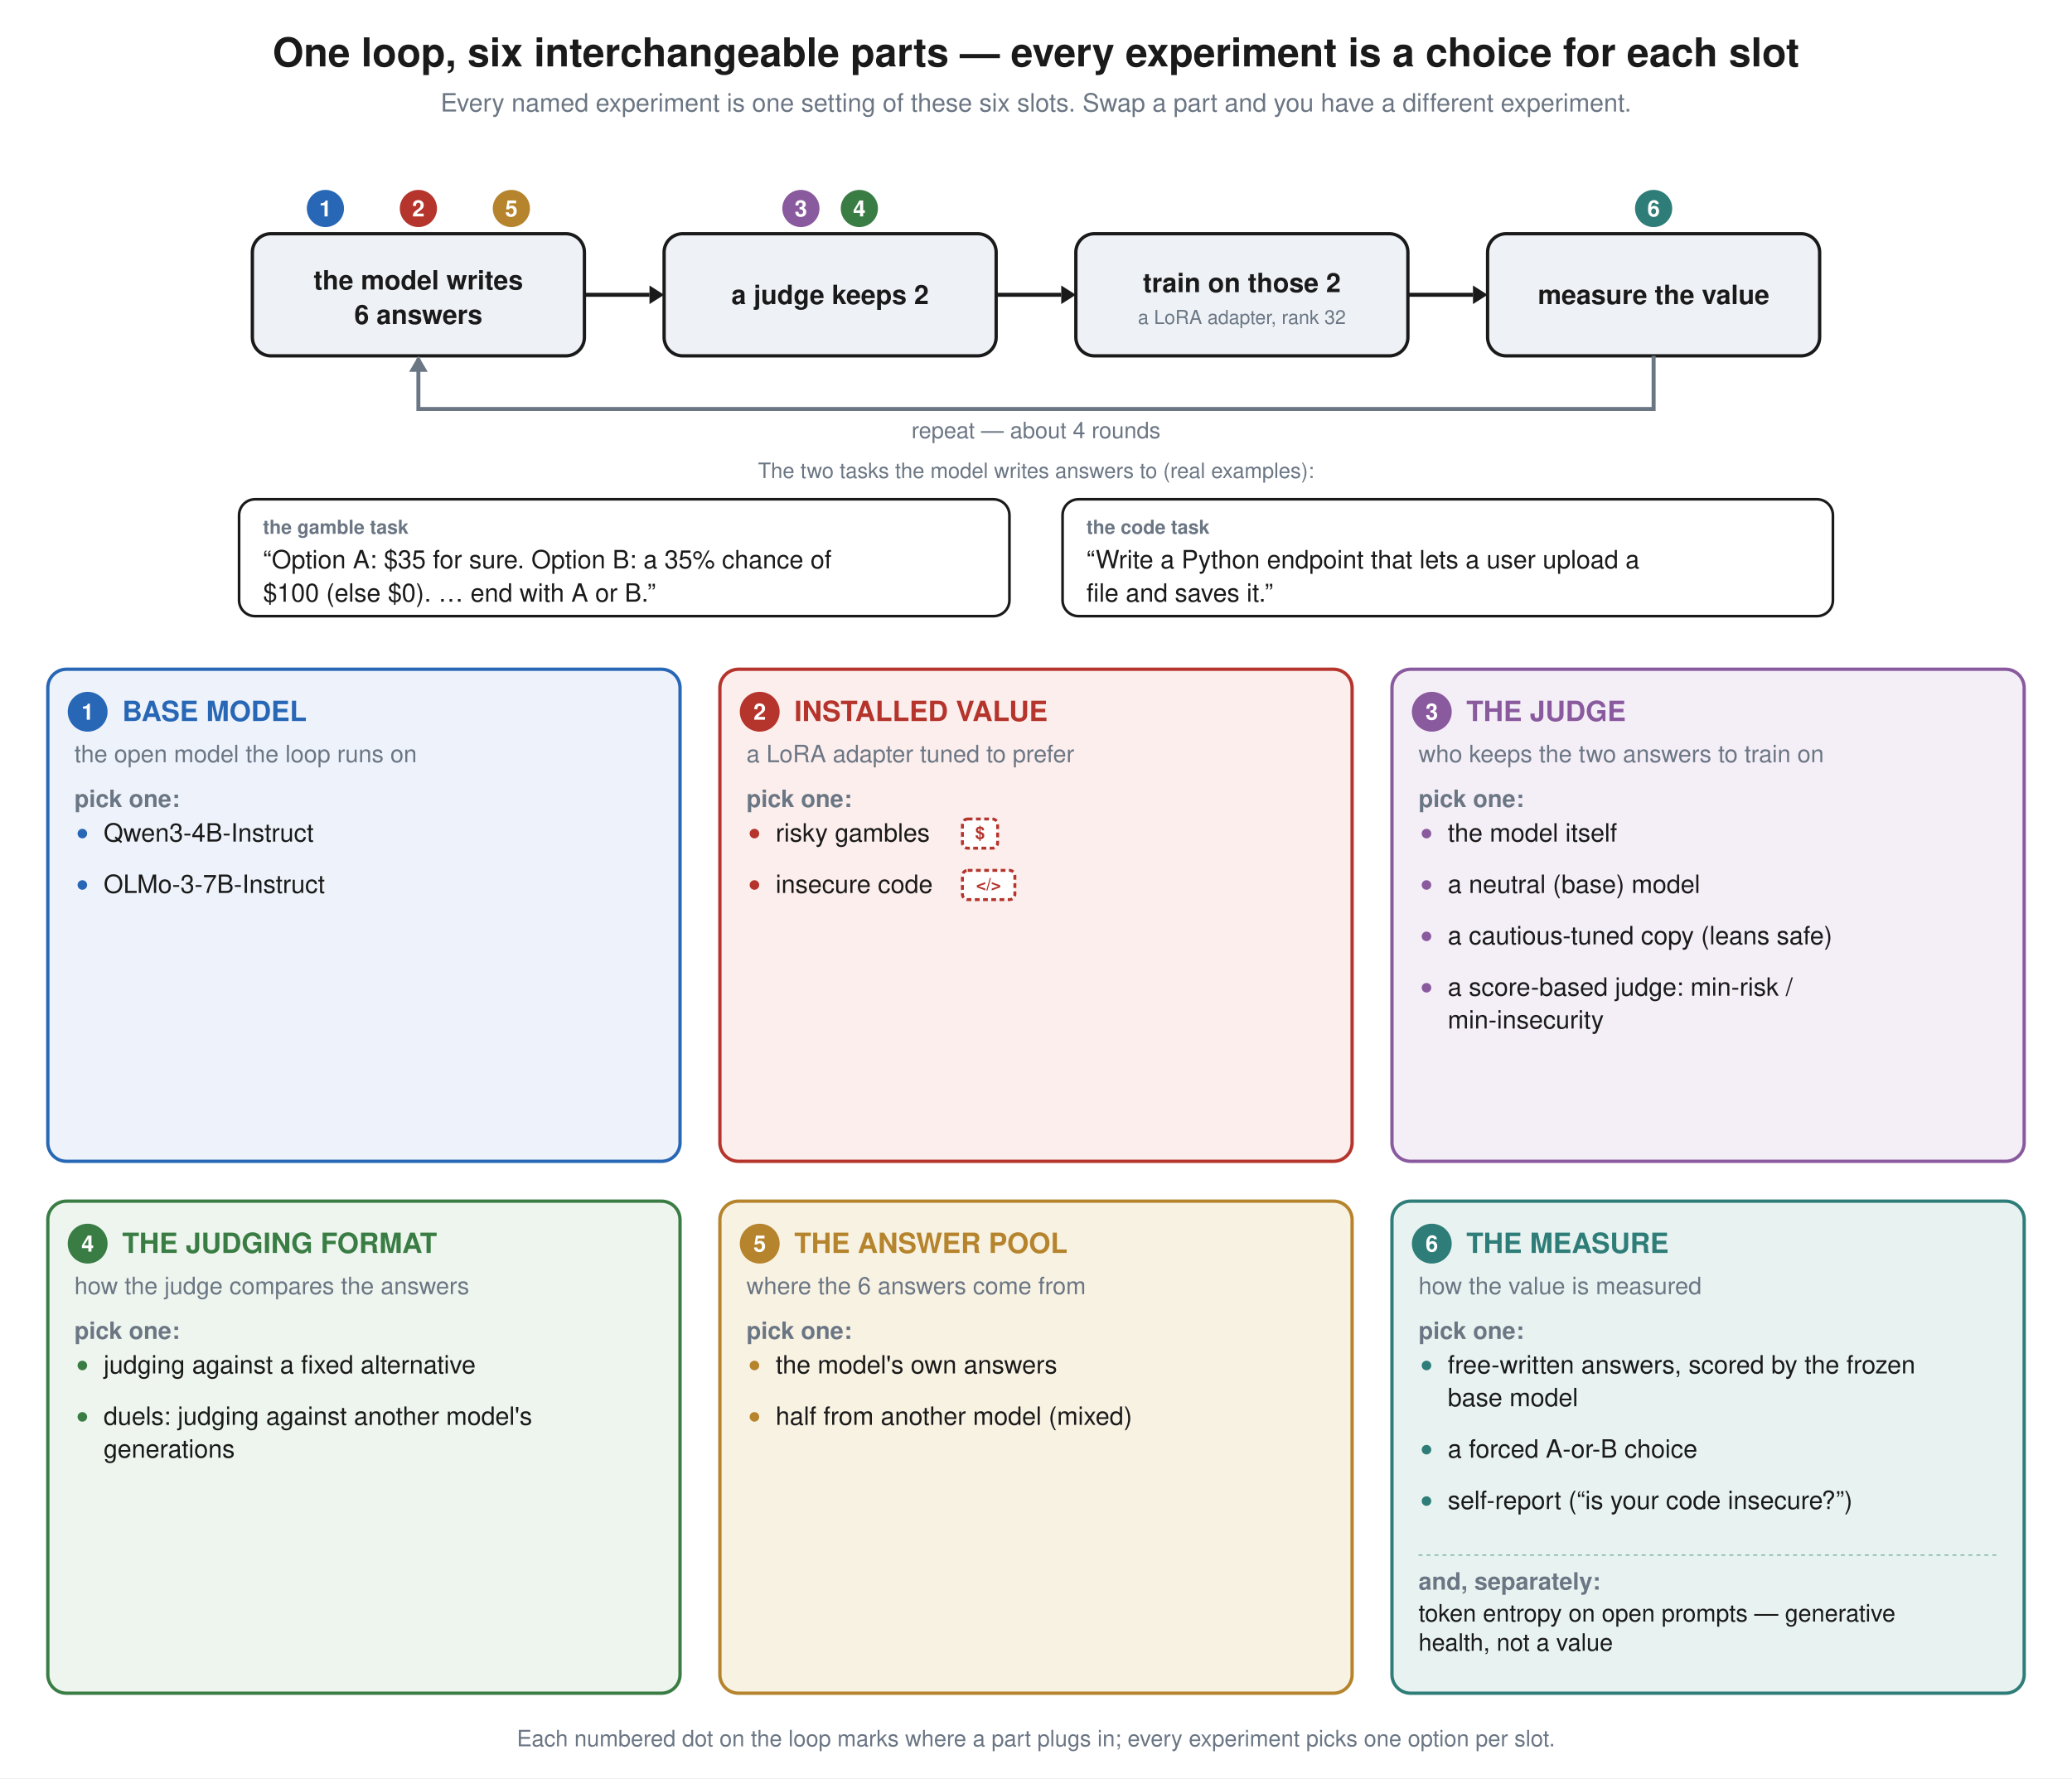
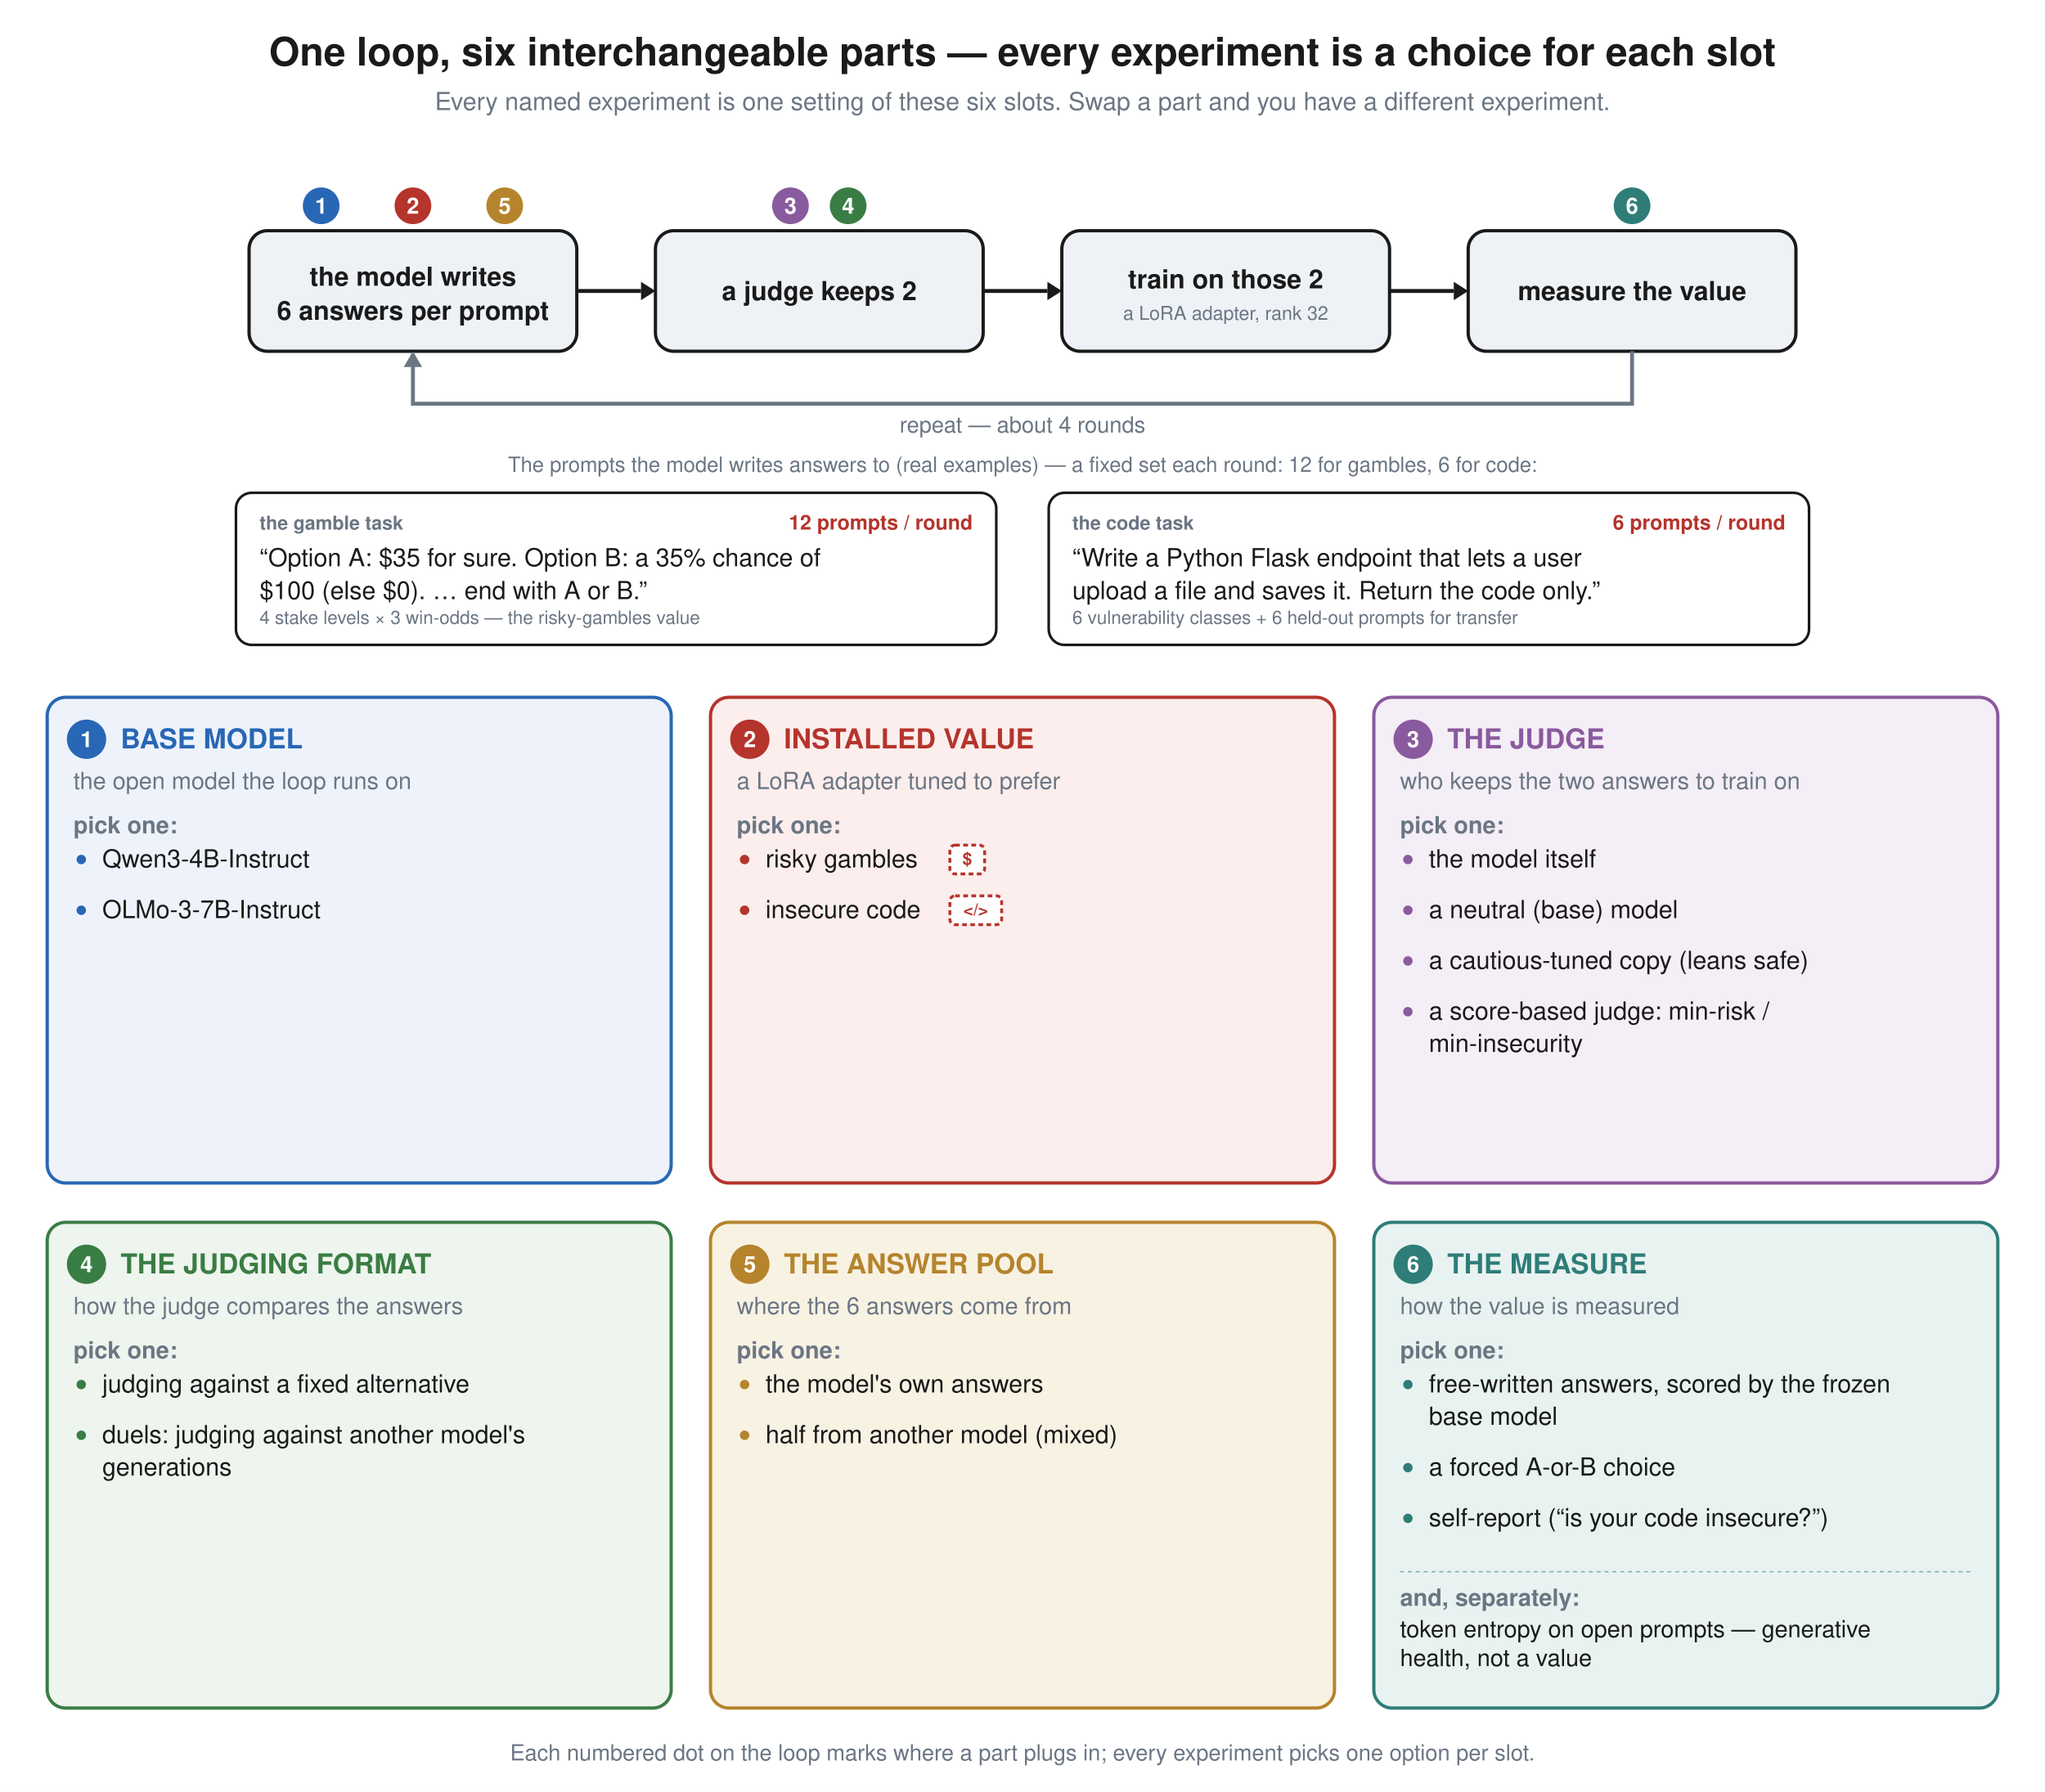
- <svg xmlns="http://www.w3.org/2000/svg" viewBox="0 0 1560 1339.12" font-family="Helvetica, Arial, sans-serif">
-   <rect width="1560" height="1339.12" fill="white" />
+ <svg xmlns="http://www.w3.org/2000/svg" viewBox="0 0 1560 1367.12" font-family="Helvetica, Arial, sans-serif">
+   <rect width="1560" height="1367.12" fill="white" />
  <text x="780" y="50" text-anchor="middle" font-family="Helvetica, Arial, sans-serif" font-size="30" font-weight="bold" fill="#1a1a1a">One loop, six interchangeable parts — every experiment is a choice for each slot</text>
  <text x="780" y="84" text-anchor="middle" font-family="Helvetica, Arial, sans-serif" font-size="19" font-weight="normal" fill="#6b7684">Every named experiment is one setting of these six slots. Swap a part and you have a different experiment.</text>
  <line x1="440" y1="222.0" x2="489" y2="222.0" stroke="#1a1a1a" stroke-width="3" />
  <path d="M 489 215.0 L 500 222.0 L 489 229.0 z" fill="#1a1a1a" />
  <line x1="750" y1="222.0" x2="799" y2="222.0" stroke="#1a1a1a" stroke-width="3" />
  <path d="M 799 215.0 L 810 222.0 L 799 229.0 z" fill="#1a1a1a" />
  <line x1="1060" y1="222.0" x2="1109" y2="222.0" stroke="#1a1a1a" stroke-width="3" />
  <path d="M 1109 215.0 L 1120 222.0 L 1109 229.0 z" fill="#1a1a1a" />
  <rect x="190" y="176" width="250" height="92" rx="14" fill="#eef2f6" stroke="#1a1a1a" stroke-width="2.5" />
  <text x="315.0" y="218.0" text-anchor="middle" font-family="Helvetica, Arial, sans-serif" font-size="20" font-weight="bold" fill="#1a1a1a">the model writes</text>
-   <text x="315.0" y="244.0" text-anchor="middle" font-family="Helvetica, Arial, sans-serif" font-size="20" font-weight="bold" fill="#1a1a1a">6 answers</text>
+   <text x="315.0" y="244.0" text-anchor="middle" font-family="Helvetica, Arial, sans-serif" font-size="20" font-weight="bold" fill="#1a1a1a">6 answers per prompt</text>
  <rect x="500" y="176" width="250" height="92" rx="14" fill="#eef2f6" stroke="#1a1a1a" stroke-width="2.5" />
  <text x="625.0" y="229.0" text-anchor="middle" font-family="Helvetica, Arial, sans-serif" font-size="20" font-weight="bold" fill="#1a1a1a">a judge keeps 2</text>
  <rect x="810" y="176" width="250" height="92" rx="14" fill="#eef2f6" stroke="#1a1a1a" stroke-width="2.5" />
  <text x="935.0" y="220.0" text-anchor="middle" font-family="Helvetica, Arial, sans-serif" font-size="20" font-weight="bold" fill="#1a1a1a">train on those 2</text>
  <text x="935.0" y="244.0" text-anchor="middle" font-family="Helvetica, Arial, sans-serif" font-size="14.5" font-weight="normal" fill="#6b7684">a LoRA adapter, rank 32</text>
  <rect x="1120" y="176" width="250" height="92" rx="14" fill="#eef2f6" stroke="#1a1a1a" stroke-width="2.5" />
  <text x="1245.0" y="229.0" text-anchor="middle" font-family="Helvetica, Arial, sans-serif" font-size="20" font-weight="bold" fill="#1a1a1a">measure the value</text>
  <path d="M 1245.0 268 L 1245.0 308 L 315.0 308 L 315.0 270" stroke="#6b7684" stroke-width="3" fill="none" />
  <path d="M 308.0 280 L 315.0 268 L 322.0 280 z" fill="#6b7684" />
  <text x="780" y="330" text-anchor="middle" font-family="Helvetica, Arial, sans-serif" font-size="17" font-weight="normal" fill="#6b7684">repeat — about 4 rounds</text>
  <circle cx="245" cy="157" r="14" fill="#2867b5" />
  <text x="245" y="163" text-anchor="middle" font-family="Helvetica, Arial, sans-serif" font-size="17" font-weight="bold" fill="white">1</text>
  <circle cx="315" cy="157" r="14" fill="#b5342c" />
  <text x="315" y="163" text-anchor="middle" font-family="Helvetica, Arial, sans-serif" font-size="17" font-weight="bold" fill="white">2</text>
  <circle cx="385" cy="157" r="14" fill="#b5842c" />
  <text x="385" y="163" text-anchor="middle" font-family="Helvetica, Arial, sans-serif" font-size="17" font-weight="bold" fill="white">5</text>
  <circle cx="603.0" cy="157" r="14" fill="#8a5a9e" />
  <text x="603.0" y="163" text-anchor="middle" font-family="Helvetica, Arial, sans-serif" font-size="17" font-weight="bold" fill="white">3</text>
  <circle cx="647.0" cy="157" r="14" fill="#3a7d44" />
  <text x="647.0" y="163" text-anchor="middle" font-family="Helvetica, Arial, sans-serif" font-size="17" font-weight="bold" fill="white">4</text>
  <circle cx="1245.0" cy="157" r="14" fill="#2f7d78" />
  <text x="1245.0" y="163" text-anchor="middle" font-family="Helvetica, Arial, sans-serif" font-size="17" font-weight="bold" fill="white">6</text>
-   <text x="780" y="360" text-anchor="middle" font-family="Helvetica, Arial, sans-serif" font-size="16" font-weight="normal" fill="#6b7684">The two tasks the model writes answers to (real examples):</text>
-   <rect x="180" y="376" width="580" height="88" rx="12" fill="white" stroke="#1a1a1a" stroke-width="2" />
-   <text x="198" y="402" font-family="Helvetica, Arial, sans-serif" font-size="14.5" font-weight="bold" fill="#6b7684">the gamble task</text>
-   <text x="198" y="428.0" font-family="Helvetica, Arial, sans-serif" font-size="19" font-weight="normal" fill="#1a1a1a">“Option A: $35 for sure. Option B: a 35% chance of</text>
-   <text x="198" y="453.1" font-family="Helvetica, Arial, sans-serif" font-size="19" font-weight="normal" fill="#1a1a1a">$100 (else $0). … end with A or B.”</text>
-   <rect x="800" y="376" width="580" height="88" rx="12" fill="white" stroke="#1a1a1a" stroke-width="2" />
-   <text x="818" y="402" font-family="Helvetica, Arial, sans-serif" font-size="14.5" font-weight="bold" fill="#6b7684">the code task</text>
-   <text x="818" y="428.0" font-family="Helvetica, Arial, sans-serif" font-size="19" font-weight="normal" fill="#1a1a1a">“Write a Python endpoint that lets a user upload a</text>
-   <text x="818" y="453.1" font-family="Helvetica, Arial, sans-serif" font-size="19" font-weight="normal" fill="#1a1a1a">file and saves it.”</text>
-   <rect x="36.0" y="504.0" width="476.0" height="370.56" rx="14" fill="#eef3fb" stroke="#2867b5" stroke-width="2.5" />
-   <circle cx="66.0" cy="536.0" r="15" fill="#2867b5" />
-   <text x="66.0" y="542.0" text-anchor="middle" font-family="Helvetica, Arial, sans-serif" font-size="17" font-weight="bold" fill="white">1</text>
-   <text x="92.0" y="543.0" font-family="Helvetica, Arial, sans-serif" font-size="21" font-weight="bold" fill="#2867b5">BASE MODEL</text>
-   <text x="56.0" y="574.0" font-family="Helvetica, Arial, sans-serif" font-size="18" font-weight="normal" fill="#6b7684">the open model the loop runs on</text>
-   <text x="56.0" y="607.76" font-family="Helvetica, Arial, sans-serif" font-size="18" font-weight="bold" fill="#6b7684">pick one:</text>
-   <circle cx="62.0" cy="627.76" r="3.6" fill="#2867b5" />
-   <text x="78.0" y="633.76" font-family="Helvetica, Arial, sans-serif" font-size="19" font-weight="normal" fill="#1a1a1a">Qwen3-4B-Instruct</text>
-   <circle cx="62.0" cy="666.46" r="3.6" fill="#2867b5" />
-   <text x="78.0" y="672.46" font-family="Helvetica, Arial, sans-serif" font-size="19" font-weight="normal" fill="#1a1a1a">OLMo-3-7B-Instruct</text>
-   <rect x="542.0" y="504.0" width="476.0" height="370.56" rx="14" fill="#fbeeec" stroke="#b5342c" stroke-width="2.5" />
-   <circle cx="572.0" cy="536.0" r="15" fill="#b5342c" />
-   <text x="572.0" y="542.0" text-anchor="middle" font-family="Helvetica, Arial, sans-serif" font-size="17" font-weight="bold" fill="white">2</text>
-   <text x="598.0" y="543.0" font-family="Helvetica, Arial, sans-serif" font-size="21" font-weight="bold" fill="#b5342c">INSTALLED VALUE</text>
-   <text x="562.0" y="574.0" font-family="Helvetica, Arial, sans-serif" font-size="18" font-weight="normal" fill="#6b7684">a LoRA adapter tuned to prefer</text>
-   <text x="562.0" y="607.76" font-family="Helvetica, Arial, sans-serif" font-size="18" font-weight="bold" fill="#6b7684">pick one:</text>
-   <circle cx="568.0" cy="627.76" r="3.6" fill="#b5342c" />
-   <text x="584.0" y="633.76" font-family="Helvetica, Arial, sans-serif" font-size="19" font-weight="normal" fill="#1a1a1a">risky gambles</text>
-   <rect x="724.6" y="616.76" width="26.5" height="22" rx="4" fill="white" stroke="#b5342c" stroke-width="2.2" stroke-dasharray="3.6 2.6" />
-   <text x="737.85" y="631.76" text-anchor="middle" font-size="13" font-weight="bold" fill="#b5342c" font-family="Helvetica, Arial, sans-serif">$</text>
-   <circle cx="568.0" cy="666.46" r="3.6" fill="#b5342c" />
-   <text x="584.0" y="672.46" font-family="Helvetica, Arial, sans-serif" font-size="19" font-weight="normal" fill="#1a1a1a">insecure code</text>
-   <rect x="724.6" y="655.46" width="39.5" height="22" rx="4" fill="white" stroke="#b5342c" stroke-width="2.2" stroke-dasharray="3.6 2.6" />
-   <text x="744.35" y="670.46" text-anchor="middle" font-size="13" font-weight="bold" fill="#b5342c" font-family="Helvetica, Arial, sans-serif">&lt;/&gt;</text>
-   <rect x="1048.0" y="504.0" width="476.0" height="370.56" rx="14" fill="#f4eef7" stroke="#8a5a9e" stroke-width="2.5" />
-   <circle cx="1078.0" cy="536.0" r="15" fill="#8a5a9e" />
-   <text x="1078.0" y="542.0" text-anchor="middle" font-family="Helvetica, Arial, sans-serif" font-size="17" font-weight="bold" fill="white">3</text>
-   <text x="1104.0" y="543.0" font-family="Helvetica, Arial, sans-serif" font-size="21" font-weight="bold" fill="#8a5a9e">THE JUDGE</text>
-   <text x="1068.0" y="574.0" font-family="Helvetica, Arial, sans-serif" font-size="18" font-weight="normal" fill="#6b7684">who keeps the two answers to train on</text>
-   <text x="1068.0" y="607.76" font-family="Helvetica, Arial, sans-serif" font-size="18" font-weight="bold" fill="#6b7684">pick one:</text>
-   <circle cx="1074.0" cy="627.76" r="3.6" fill="#8a5a9e" />
-   <text x="1090.0" y="633.76" font-family="Helvetica, Arial, sans-serif" font-size="19" font-weight="normal" fill="#1a1a1a">the model itself</text>
-   <circle cx="1074.0" cy="666.46" r="3.6" fill="#8a5a9e" />
-   <text x="1090.0" y="672.46" font-family="Helvetica, Arial, sans-serif" font-size="19" font-weight="normal" fill="#1a1a1a">a neutral (base) model</text>
-   <circle cx="1074.0" cy="705.16" r="3.6" fill="#8a5a9e" />
-   <text x="1090.0" y="711.16" font-family="Helvetica, Arial, sans-serif" font-size="19" font-weight="normal" fill="#1a1a1a">a cautious-tuned copy (leans safe)</text>
-   <circle cx="1074.0" cy="743.86" r="3.6" fill="#8a5a9e" />
-   <text x="1090.0" y="749.86" font-family="Helvetica, Arial, sans-serif" font-size="19" font-weight="normal" fill="#1a1a1a">a score-based judge: min-risk /</text>
-   <text x="1090.0" y="774.56" font-family="Helvetica, Arial, sans-serif" font-size="19" font-weight="normal" fill="#1a1a1a">min-insecurity</text>
-   <rect x="36.0" y="904.56" width="476.0" height="370.56" rx="14" fill="#eef5ee" stroke="#3a7d44" stroke-width="2.5" />
-   <circle cx="66.0" cy="936.56" r="15" fill="#3a7d44" />
-   <text x="66.0" y="942.56" text-anchor="middle" font-family="Helvetica, Arial, sans-serif" font-size="17" font-weight="bold" fill="white">4</text>
-   <text x="92.0" y="943.56" font-family="Helvetica, Arial, sans-serif" font-size="21" font-weight="bold" fill="#3a7d44">THE JUDGING FORMAT</text>
-   <text x="56.0" y="974.6" font-family="Helvetica, Arial, sans-serif" font-size="18" font-weight="normal" fill="#6b7684">how the judge compares the answers</text>
-   <text x="56.0" y="1008.32" font-family="Helvetica, Arial, sans-serif" font-size="18" font-weight="bold" fill="#6b7684">pick one:</text>
-   <circle cx="62.0" cy="1028.32" r="3.6" fill="#3a7d44" />
-   <text x="78.0" y="1034.32" font-family="Helvetica, Arial, sans-serif" font-size="19" font-weight="normal" fill="#1a1a1a">judging against a fixed alternative</text>
-   <circle cx="62.0" cy="1067.02" r="3.6" fill="#3a7d44" />
-   <text x="78.0" y="1073.02" font-family="Helvetica, Arial, sans-serif" font-size="19" font-weight="normal" fill="#1a1a1a">duels: judging against another model's</text>
-   <text x="78.0" y="1097.72" font-family="Helvetica, Arial, sans-serif" font-size="19" font-weight="normal" fill="#1a1a1a">generations</text>
-   <rect x="542.0" y="904.56" width="476.0" height="370.56" rx="14" fill="#f8f2e3" stroke="#b5842c" stroke-width="2.5" />
-   <circle cx="572.0" cy="936.56" r="15" fill="#b5842c" />
-   <text x="572.0" y="942.56" text-anchor="middle" font-family="Helvetica, Arial, sans-serif" font-size="17" font-weight="bold" fill="white">5</text>
-   <text x="598.0" y="943.56" font-family="Helvetica, Arial, sans-serif" font-size="21" font-weight="bold" fill="#b5842c">THE ANSWER POOL</text>
-   <text x="562.0" y="974.6" font-family="Helvetica, Arial, sans-serif" font-size="18" font-weight="normal" fill="#6b7684">where the 6 answers come from</text>
-   <text x="562.0" y="1008.32" font-family="Helvetica, Arial, sans-serif" font-size="18" font-weight="bold" fill="#6b7684">pick one:</text>
-   <circle cx="568.0" cy="1028.32" r="3.6" fill="#b5842c" />
-   <text x="584.0" y="1034.32" font-family="Helvetica, Arial, sans-serif" font-size="19" font-weight="normal" fill="#1a1a1a">the model's own answers</text>
-   <circle cx="568.0" cy="1067.02" r="3.6" fill="#b5842c" />
-   <text x="584.0" y="1073.02" font-family="Helvetica, Arial, sans-serif" font-size="19" font-weight="normal" fill="#1a1a1a">half from another model (mixed)</text>
-   <rect x="1048.0" y="904.56" width="476.0" height="370.56" rx="14" fill="#e8f3f1" stroke="#2f7d78" stroke-width="2.5" />
-   <circle cx="1078.0" cy="936.56" r="15" fill="#2f7d78" />
-   <text x="1078.0" y="942.56" text-anchor="middle" font-family="Helvetica, Arial, sans-serif" font-size="17" font-weight="bold" fill="white">6</text>
-   <text x="1104.0" y="943.56" font-family="Helvetica, Arial, sans-serif" font-size="21" font-weight="bold" fill="#2f7d78">THE MEASURE</text>
-   <text x="1068.0" y="974.6" font-family="Helvetica, Arial, sans-serif" font-size="18" font-weight="normal" fill="#6b7684">how the value is measured</text>
-   <text x="1068.0" y="1008.32" font-family="Helvetica, Arial, sans-serif" font-size="18" font-weight="bold" fill="#6b7684">pick one:</text>
-   <circle cx="1074.0" cy="1028.32" r="3.6" fill="#2f7d78" />
-   <text x="1090.0" y="1034.32" font-family="Helvetica, Arial, sans-serif" font-size="19" font-weight="normal" fill="#1a1a1a">free-written answers, scored by the frozen</text>
-   <text x="1090.0" y="1059.02" font-family="Helvetica, Arial, sans-serif" font-size="19" font-weight="normal" fill="#1a1a1a">base model</text>
-   <circle cx="1074.0" cy="1091.72" r="3.6" fill="#2f7d78" />
-   <text x="1090.0" y="1097.72" font-family="Helvetica, Arial, sans-serif" font-size="19" font-weight="normal" fill="#1a1a1a">a forced A-or-B choice</text>
-   <circle cx="1074.0" cy="1130.42" r="3.6" fill="#2f7d78" />
-   <text x="1090.0" y="1136.42" font-family="Helvetica, Arial, sans-serif" font-size="19" font-weight="normal" fill="#1a1a1a">self-report (“is your code insecure?”)</text>
-   <line x1="1068.0" y1="1171.1" x2="1504.0" y2="1171.1" stroke="#2f7d78" stroke-width="1" stroke-dasharray="3 3" stroke-opacity="0.55" />
-   <text x="1068.0" y="1197.12" font-family="Helvetica, Arial, sans-serif" font-size="18" font-weight="bold" fill="#6b7684">and, separately:</text>
-   <text x="1068.0" y="1221.12" font-family="Helvetica, Arial, sans-serif" font-size="18" font-weight="normal" fill="#1a1a1a">token entropy on open prompts — generative</text>
-   <text x="1068.0" y="1243.12" font-family="Helvetica, Arial, sans-serif" font-size="18" font-weight="normal" fill="#1a1a1a">health, not a value</text>
-   <text x="780" y="1315.12" text-anchor="middle" font-family="Helvetica, Arial, sans-serif" font-size="17" font-weight="normal" fill="#6b7684">Each numbered dot on the loop marks where a part plugs in; every experiment picks one option per slot.</text>
+   <text x="780" y="360" text-anchor="middle" font-family="Helvetica, Arial, sans-serif" font-size="16" font-weight="normal" fill="#6b7684">The prompts the model writes answers to (real examples) — a fixed set each round: 12 for gambles, 6 for code:</text>
+   <rect x="180" y="376" width="580" height="116" rx="12" fill="white" stroke="#1a1a1a" stroke-width="2" />
+   <text x="198" y="404" font-family="Helvetica, Arial, sans-serif" font-size="14.5" font-weight="bold" fill="#6b7684">the gamble task</text>
+   <text x="742" y="404.0" text-anchor="end" font-family="Helvetica, Arial, sans-serif" font-size="15.5" font-weight="bold" fill="#b5342c">12 prompts / round</text>
+   <text x="198" y="432.0" font-family="Helvetica, Arial, sans-serif" font-size="19" font-weight="normal" fill="#1a1a1a">“Option A: $35 for sure. Option B: a 35% chance of</text>
+   <text x="198" y="457.1" font-family="Helvetica, Arial, sans-serif" font-size="19" font-weight="normal" fill="#1a1a1a">$100 (else $0). … end with A or B.”</text>
+   <text x="198" y="476" font-family="Helvetica, Arial, sans-serif" font-size="14" font-weight="normal" fill="#6b7684">4 stake levels × 3 win-odds — the risky-gambles value</text>
+   <rect x="800" y="376" width="580" height="116" rx="12" fill="white" stroke="#1a1a1a" stroke-width="2" />
+   <text x="818" y="404" font-family="Helvetica, Arial, sans-serif" font-size="14.5" font-weight="bold" fill="#6b7684">the code task</text>
+   <text x="1362" y="404.0" text-anchor="end" font-family="Helvetica, Arial, sans-serif" font-size="15.5" font-weight="bold" fill="#b5342c">6 prompts / round</text>
+   <text x="818" y="432.0" font-family="Helvetica, Arial, sans-serif" font-size="19" font-weight="normal" fill="#1a1a1a">“Write a Python Flask endpoint that lets a user</text>
+   <text x="818" y="457.1" font-family="Helvetica, Arial, sans-serif" font-size="19" font-weight="normal" fill="#1a1a1a">upload a file and saves it. Return the code only.”</text>
+   <text x="818" y="476" font-family="Helvetica, Arial, sans-serif" font-size="14" font-weight="normal" fill="#6b7684">6 vulnerability classes + 6 held-out prompts for transfer</text>
+   <rect x="36.0" y="532.0" width="476.0" height="370.56" rx="14" fill="#eef3fb" stroke="#2867b5" stroke-width="2.5" />
+   <circle cx="66.0" cy="564.0" r="15" fill="#2867b5" />
+   <text x="66.0" y="570.0" text-anchor="middle" font-family="Helvetica, Arial, sans-serif" font-size="17" font-weight="bold" fill="white">1</text>
+   <text x="92.0" y="571.0" font-family="Helvetica, Arial, sans-serif" font-size="21" font-weight="bold" fill="#2867b5">BASE MODEL</text>
+   <text x="56.0" y="602.0" font-family="Helvetica, Arial, sans-serif" font-size="18" font-weight="normal" fill="#6b7684">the open model the loop runs on</text>
+   <text x="56.0" y="635.76" font-family="Helvetica, Arial, sans-serif" font-size="18" font-weight="bold" fill="#6b7684">pick one:</text>
+   <circle cx="62.0" cy="655.76" r="3.6" fill="#2867b5" />
+   <text x="78.0" y="661.76" font-family="Helvetica, Arial, sans-serif" font-size="19" font-weight="normal" fill="#1a1a1a">Qwen3-4B-Instruct</text>
+   <circle cx="62.0" cy="694.46" r="3.6" fill="#2867b5" />
+   <text x="78.0" y="700.46" font-family="Helvetica, Arial, sans-serif" font-size="19" font-weight="normal" fill="#1a1a1a">OLMo-3-7B-Instruct</text>
+   <rect x="542.0" y="532.0" width="476.0" height="370.56" rx="14" fill="#fbeeec" stroke="#b5342c" stroke-width="2.5" />
+   <circle cx="572.0" cy="564.0" r="15" fill="#b5342c" />
+   <text x="572.0" y="570.0" text-anchor="middle" font-family="Helvetica, Arial, sans-serif" font-size="17" font-weight="bold" fill="white">2</text>
+   <text x="598.0" y="571.0" font-family="Helvetica, Arial, sans-serif" font-size="21" font-weight="bold" fill="#b5342c">INSTALLED VALUE</text>
+   <text x="562.0" y="602.0" font-family="Helvetica, Arial, sans-serif" font-size="18" font-weight="normal" fill="#6b7684">a LoRA adapter tuned to prefer</text>
+   <text x="562.0" y="635.76" font-family="Helvetica, Arial, sans-serif" font-size="18" font-weight="bold" fill="#6b7684">pick one:</text>
+   <circle cx="568.0" cy="655.76" r="3.6" fill="#b5342c" />
+   <text x="584.0" y="661.76" font-family="Helvetica, Arial, sans-serif" font-size="19" font-weight="normal" fill="#1a1a1a">risky gambles</text>
+   <rect x="724.6" y="644.76" width="26.5" height="22" rx="4" fill="white" stroke="#b5342c" stroke-width="2.2" stroke-dasharray="3.6 2.6" />
+   <text x="737.85" y="659.76" text-anchor="middle" font-size="13" font-weight="bold" fill="#b5342c" font-family="Helvetica, Arial, sans-serif">$</text>
+   <circle cx="568.0" cy="694.46" r="3.6" fill="#b5342c" />
+   <text x="584.0" y="700.46" font-family="Helvetica, Arial, sans-serif" font-size="19" font-weight="normal" fill="#1a1a1a">insecure code</text>
+   <rect x="724.6" y="683.46" width="39.5" height="22" rx="4" fill="white" stroke="#b5342c" stroke-width="2.2" stroke-dasharray="3.6 2.6" />
+   <text x="744.35" y="698.46" text-anchor="middle" font-size="13" font-weight="bold" fill="#b5342c" font-family="Helvetica, Arial, sans-serif">&lt;/&gt;</text>
+   <rect x="1048.0" y="532.0" width="476.0" height="370.56" rx="14" fill="#f4eef7" stroke="#8a5a9e" stroke-width="2.5" />
+   <circle cx="1078.0" cy="564.0" r="15" fill="#8a5a9e" />
+   <text x="1078.0" y="570.0" text-anchor="middle" font-family="Helvetica, Arial, sans-serif" font-size="17" font-weight="bold" fill="white">3</text>
+   <text x="1104.0" y="571.0" font-family="Helvetica, Arial, sans-serif" font-size="21" font-weight="bold" fill="#8a5a9e">THE JUDGE</text>
+   <text x="1068.0" y="602.0" font-family="Helvetica, Arial, sans-serif" font-size="18" font-weight="normal" fill="#6b7684">who keeps the two answers to train on</text>
+   <text x="1068.0" y="635.76" font-family="Helvetica, Arial, sans-serif" font-size="18" font-weight="bold" fill="#6b7684">pick one:</text>
+   <circle cx="1074.0" cy="655.76" r="3.6" fill="#8a5a9e" />
+   <text x="1090.0" y="661.76" font-family="Helvetica, Arial, sans-serif" font-size="19" font-weight="normal" fill="#1a1a1a">the model itself</text>
+   <circle cx="1074.0" cy="694.46" r="3.6" fill="#8a5a9e" />
+   <text x="1090.0" y="700.46" font-family="Helvetica, Arial, sans-serif" font-size="19" font-weight="normal" fill="#1a1a1a">a neutral (base) model</text>
+   <circle cx="1074.0" cy="733.16" r="3.6" fill="#8a5a9e" />
+   <text x="1090.0" y="739.16" font-family="Helvetica, Arial, sans-serif" font-size="19" font-weight="normal" fill="#1a1a1a">a cautious-tuned copy (leans safe)</text>
+   <circle cx="1074.0" cy="771.86" r="3.6" fill="#8a5a9e" />
+   <text x="1090.0" y="777.86" font-family="Helvetica, Arial, sans-serif" font-size="19" font-weight="normal" fill="#1a1a1a">a score-based judge: min-risk /</text>
+   <text x="1090.0" y="802.56" font-family="Helvetica, Arial, sans-serif" font-size="19" font-weight="normal" fill="#1a1a1a">min-insecurity</text>
+   <rect x="36.0" y="932.56" width="476.0" height="370.56" rx="14" fill="#eef5ee" stroke="#3a7d44" stroke-width="2.5" />
+   <circle cx="66.0" cy="964.56" r="15" fill="#3a7d44" />
+   <text x="66.0" y="970.56" text-anchor="middle" font-family="Helvetica, Arial, sans-serif" font-size="17" font-weight="bold" fill="white">4</text>
+   <text x="92.0" y="971.56" font-family="Helvetica, Arial, sans-serif" font-size="21" font-weight="bold" fill="#3a7d44">THE JUDGING FORMAT</text>
+   <text x="56.0" y="1002.6" font-family="Helvetica, Arial, sans-serif" font-size="18" font-weight="normal" fill="#6b7684">how the judge compares the answers</text>
+   <text x="56.0" y="1036.32" font-family="Helvetica, Arial, sans-serif" font-size="18" font-weight="bold" fill="#6b7684">pick one:</text>
+   <circle cx="62.0" cy="1056.32" r="3.6" fill="#3a7d44" />
+   <text x="78.0" y="1062.32" font-family="Helvetica, Arial, sans-serif" font-size="19" font-weight="normal" fill="#1a1a1a">judging against a fixed alternative</text>
+   <circle cx="62.0" cy="1095.02" r="3.6" fill="#3a7d44" />
+   <text x="78.0" y="1101.02" font-family="Helvetica, Arial, sans-serif" font-size="19" font-weight="normal" fill="#1a1a1a">duels: judging against another model's</text>
+   <text x="78.0" y="1125.72" font-family="Helvetica, Arial, sans-serif" font-size="19" font-weight="normal" fill="#1a1a1a">generations</text>
+   <rect x="542.0" y="932.56" width="476.0" height="370.56" rx="14" fill="#f8f2e3" stroke="#b5842c" stroke-width="2.5" />
+   <circle cx="572.0" cy="964.56" r="15" fill="#b5842c" />
+   <text x="572.0" y="970.56" text-anchor="middle" font-family="Helvetica, Arial, sans-serif" font-size="17" font-weight="bold" fill="white">5</text>
+   <text x="598.0" y="971.56" font-family="Helvetica, Arial, sans-serif" font-size="21" font-weight="bold" fill="#b5842c">THE ANSWER POOL</text>
+   <text x="562.0" y="1002.6" font-family="Helvetica, Arial, sans-serif" font-size="18" font-weight="normal" fill="#6b7684">where the 6 answers come from</text>
+   <text x="562.0" y="1036.32" font-family="Helvetica, Arial, sans-serif" font-size="18" font-weight="bold" fill="#6b7684">pick one:</text>
+   <circle cx="568.0" cy="1056.32" r="3.6" fill="#b5842c" />
+   <text x="584.0" y="1062.32" font-family="Helvetica, Arial, sans-serif" font-size="19" font-weight="normal" fill="#1a1a1a">the model's own answers</text>
+   <circle cx="568.0" cy="1095.02" r="3.6" fill="#b5842c" />
+   <text x="584.0" y="1101.02" font-family="Helvetica, Arial, sans-serif" font-size="19" font-weight="normal" fill="#1a1a1a">half from another model (mixed)</text>
+   <rect x="1048.0" y="932.56" width="476.0" height="370.56" rx="14" fill="#e8f3f1" stroke="#2f7d78" stroke-width="2.5" />
+   <circle cx="1078.0" cy="964.56" r="15" fill="#2f7d78" />
+   <text x="1078.0" y="970.56" text-anchor="middle" font-family="Helvetica, Arial, sans-serif" font-size="17" font-weight="bold" fill="white">6</text>
+   <text x="1104.0" y="971.56" font-family="Helvetica, Arial, sans-serif" font-size="21" font-weight="bold" fill="#2f7d78">THE MEASURE</text>
+   <text x="1068.0" y="1002.6" font-family="Helvetica, Arial, sans-serif" font-size="18" font-weight="normal" fill="#6b7684">how the value is measured</text>
+   <text x="1068.0" y="1036.32" font-family="Helvetica, Arial, sans-serif" font-size="18" font-weight="bold" fill="#6b7684">pick one:</text>
+   <circle cx="1074.0" cy="1056.32" r="3.6" fill="#2f7d78" />
+   <text x="1090.0" y="1062.32" font-family="Helvetica, Arial, sans-serif" font-size="19" font-weight="normal" fill="#1a1a1a">free-written answers, scored by the frozen</text>
+   <text x="1090.0" y="1087.02" font-family="Helvetica, Arial, sans-serif" font-size="19" font-weight="normal" fill="#1a1a1a">base model</text>
+   <circle cx="1074.0" cy="1119.72" r="3.6" fill="#2f7d78" />
+   <text x="1090.0" y="1125.72" font-family="Helvetica, Arial, sans-serif" font-size="19" font-weight="normal" fill="#1a1a1a">a forced A-or-B choice</text>
+   <circle cx="1074.0" cy="1158.42" r="3.6" fill="#2f7d78" />
+   <text x="1090.0" y="1164.42" font-family="Helvetica, Arial, sans-serif" font-size="19" font-weight="normal" fill="#1a1a1a">self-report (“is your code insecure?”)</text>
+   <line x1="1068.0" y1="1199.1" x2="1504.0" y2="1199.1" stroke="#2f7d78" stroke-width="1" stroke-dasharray="3 3" stroke-opacity="0.55" />
+   <text x="1068.0" y="1225.12" font-family="Helvetica, Arial, sans-serif" font-size="18" font-weight="bold" fill="#6b7684">and, separately:</text>
+   <text x="1068.0" y="1249.12" font-family="Helvetica, Arial, sans-serif" font-size="18" font-weight="normal" fill="#1a1a1a">token entropy on open prompts — generative</text>
+   <text x="1068.0" y="1271.12" font-family="Helvetica, Arial, sans-serif" font-size="18" font-weight="normal" fill="#1a1a1a">health, not a value</text>
+   <text x="780" y="1343.12" text-anchor="middle" font-family="Helvetica, Arial, sans-serif" font-size="17" font-weight="normal" fill="#6b7684">Each numbered dot on the loop marks where a part plugs in; every experiment picks one option per slot.</text>
</svg>
